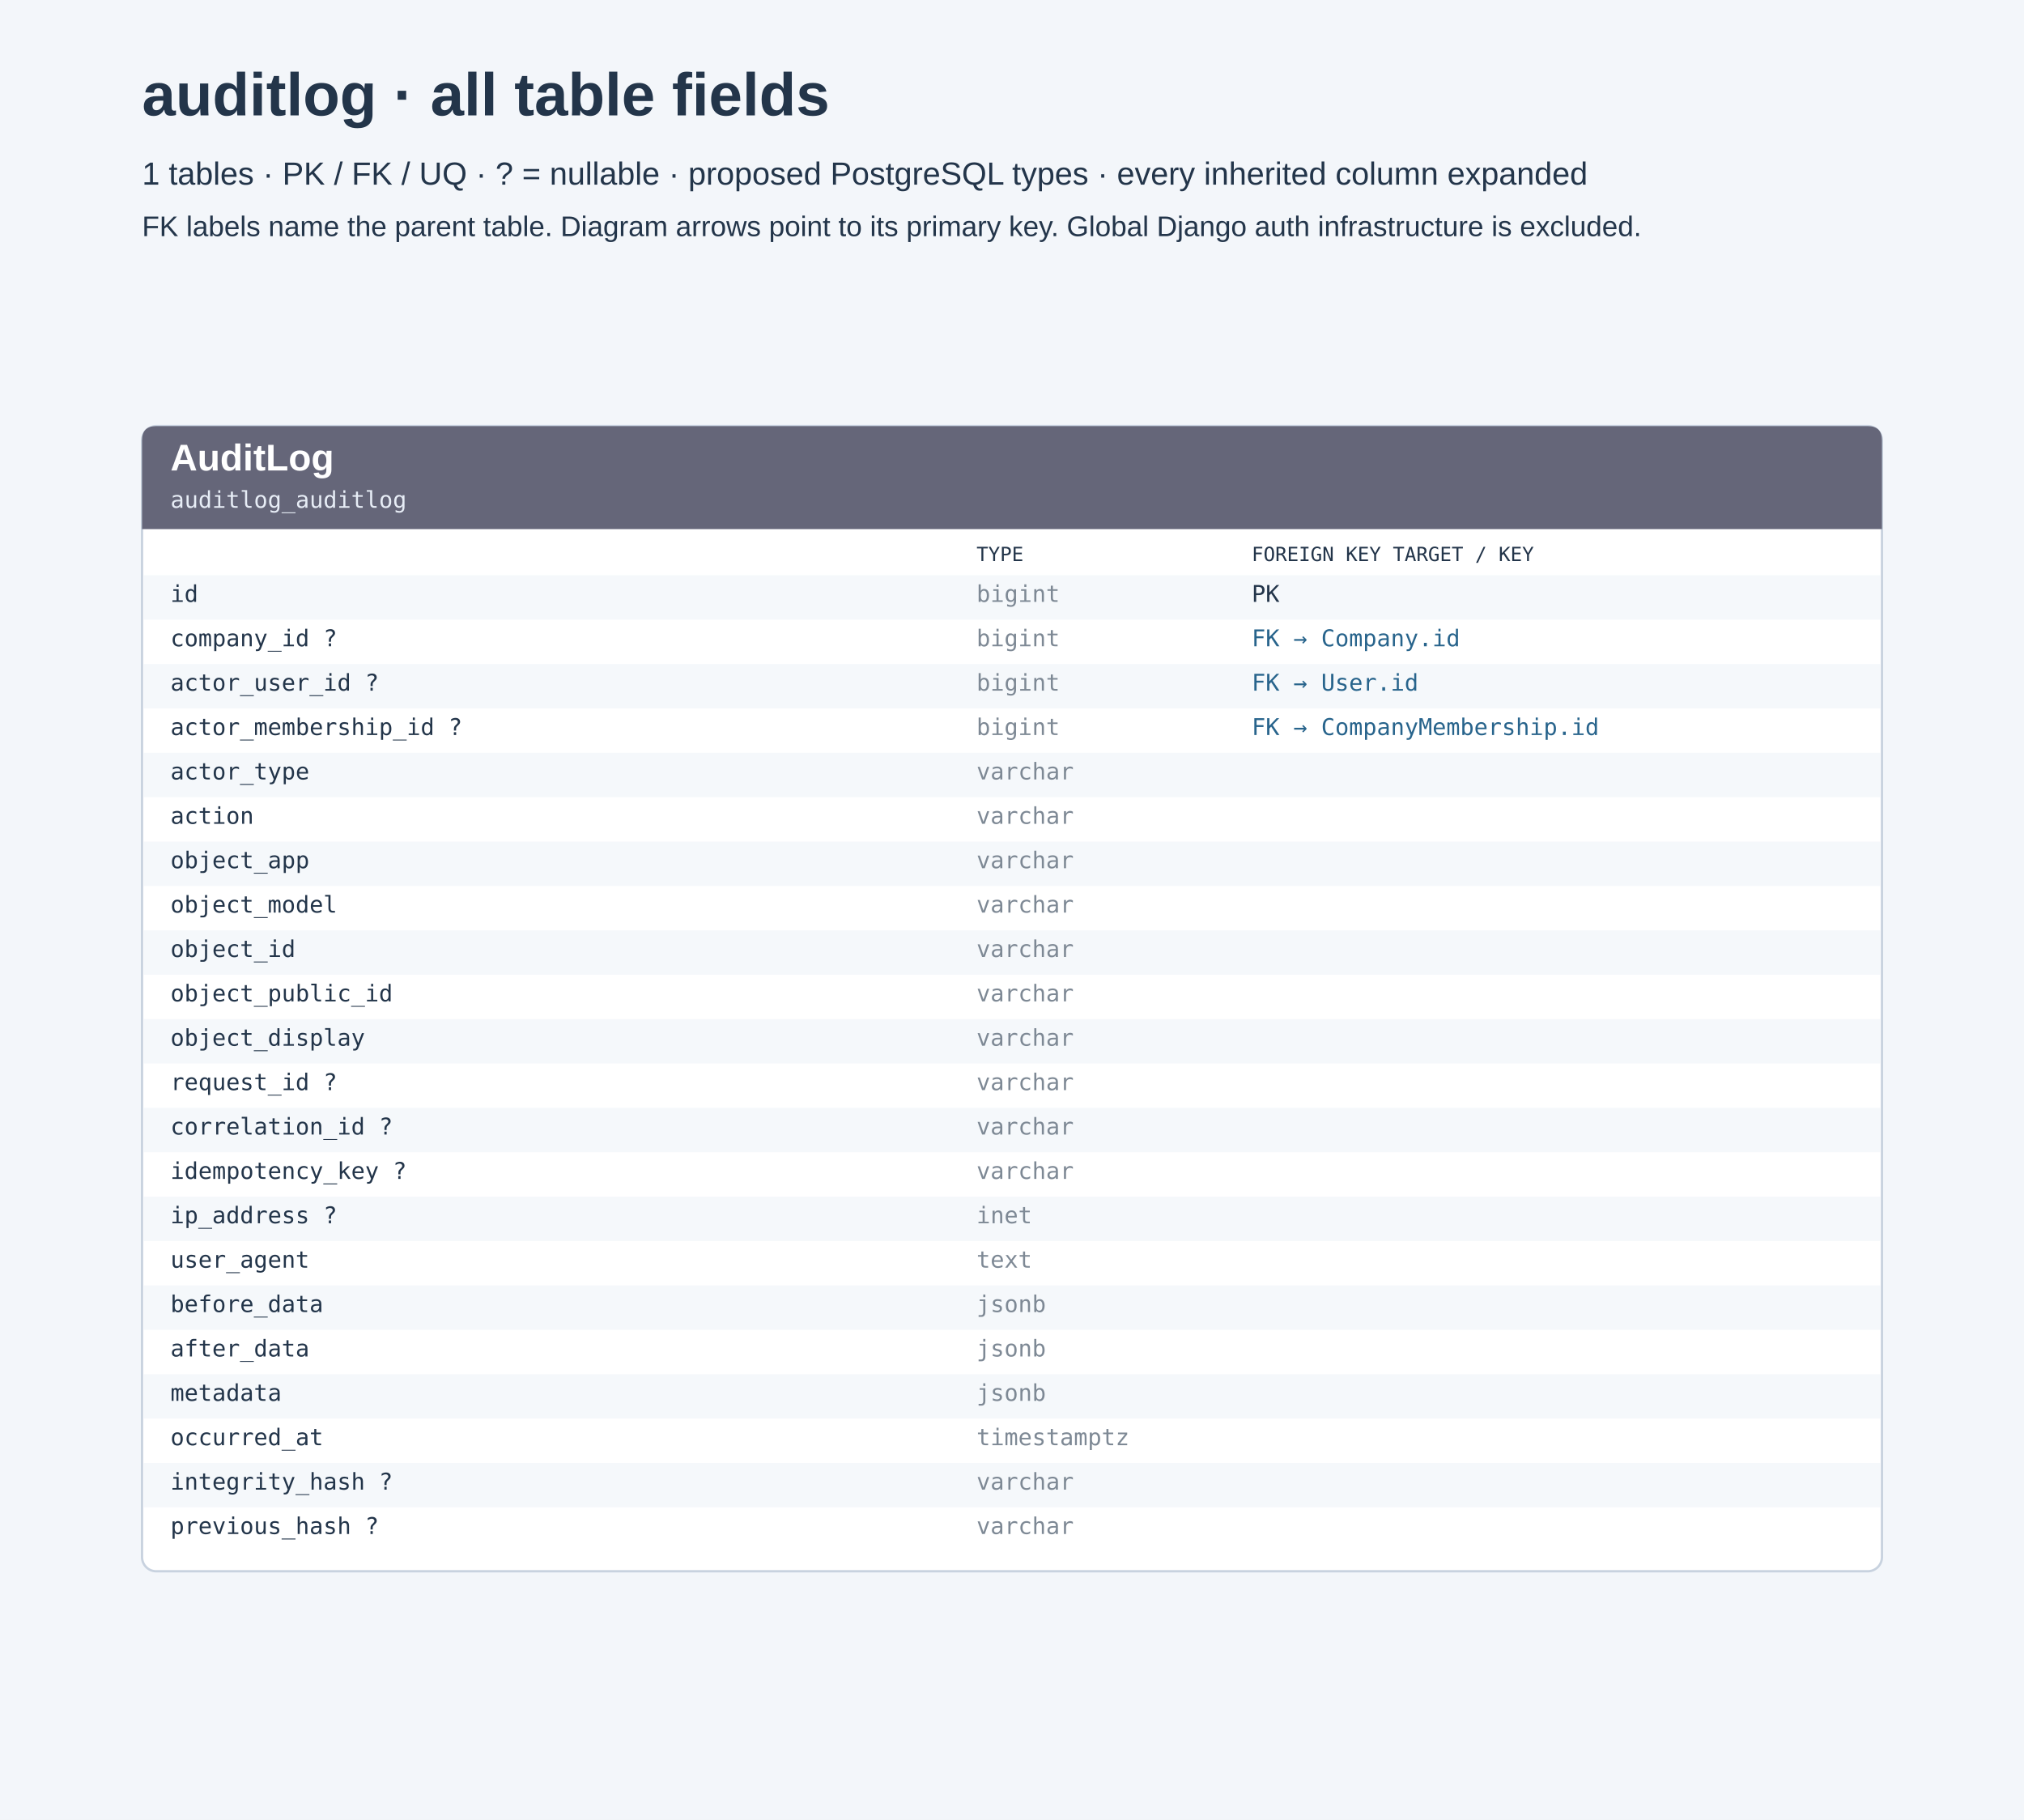
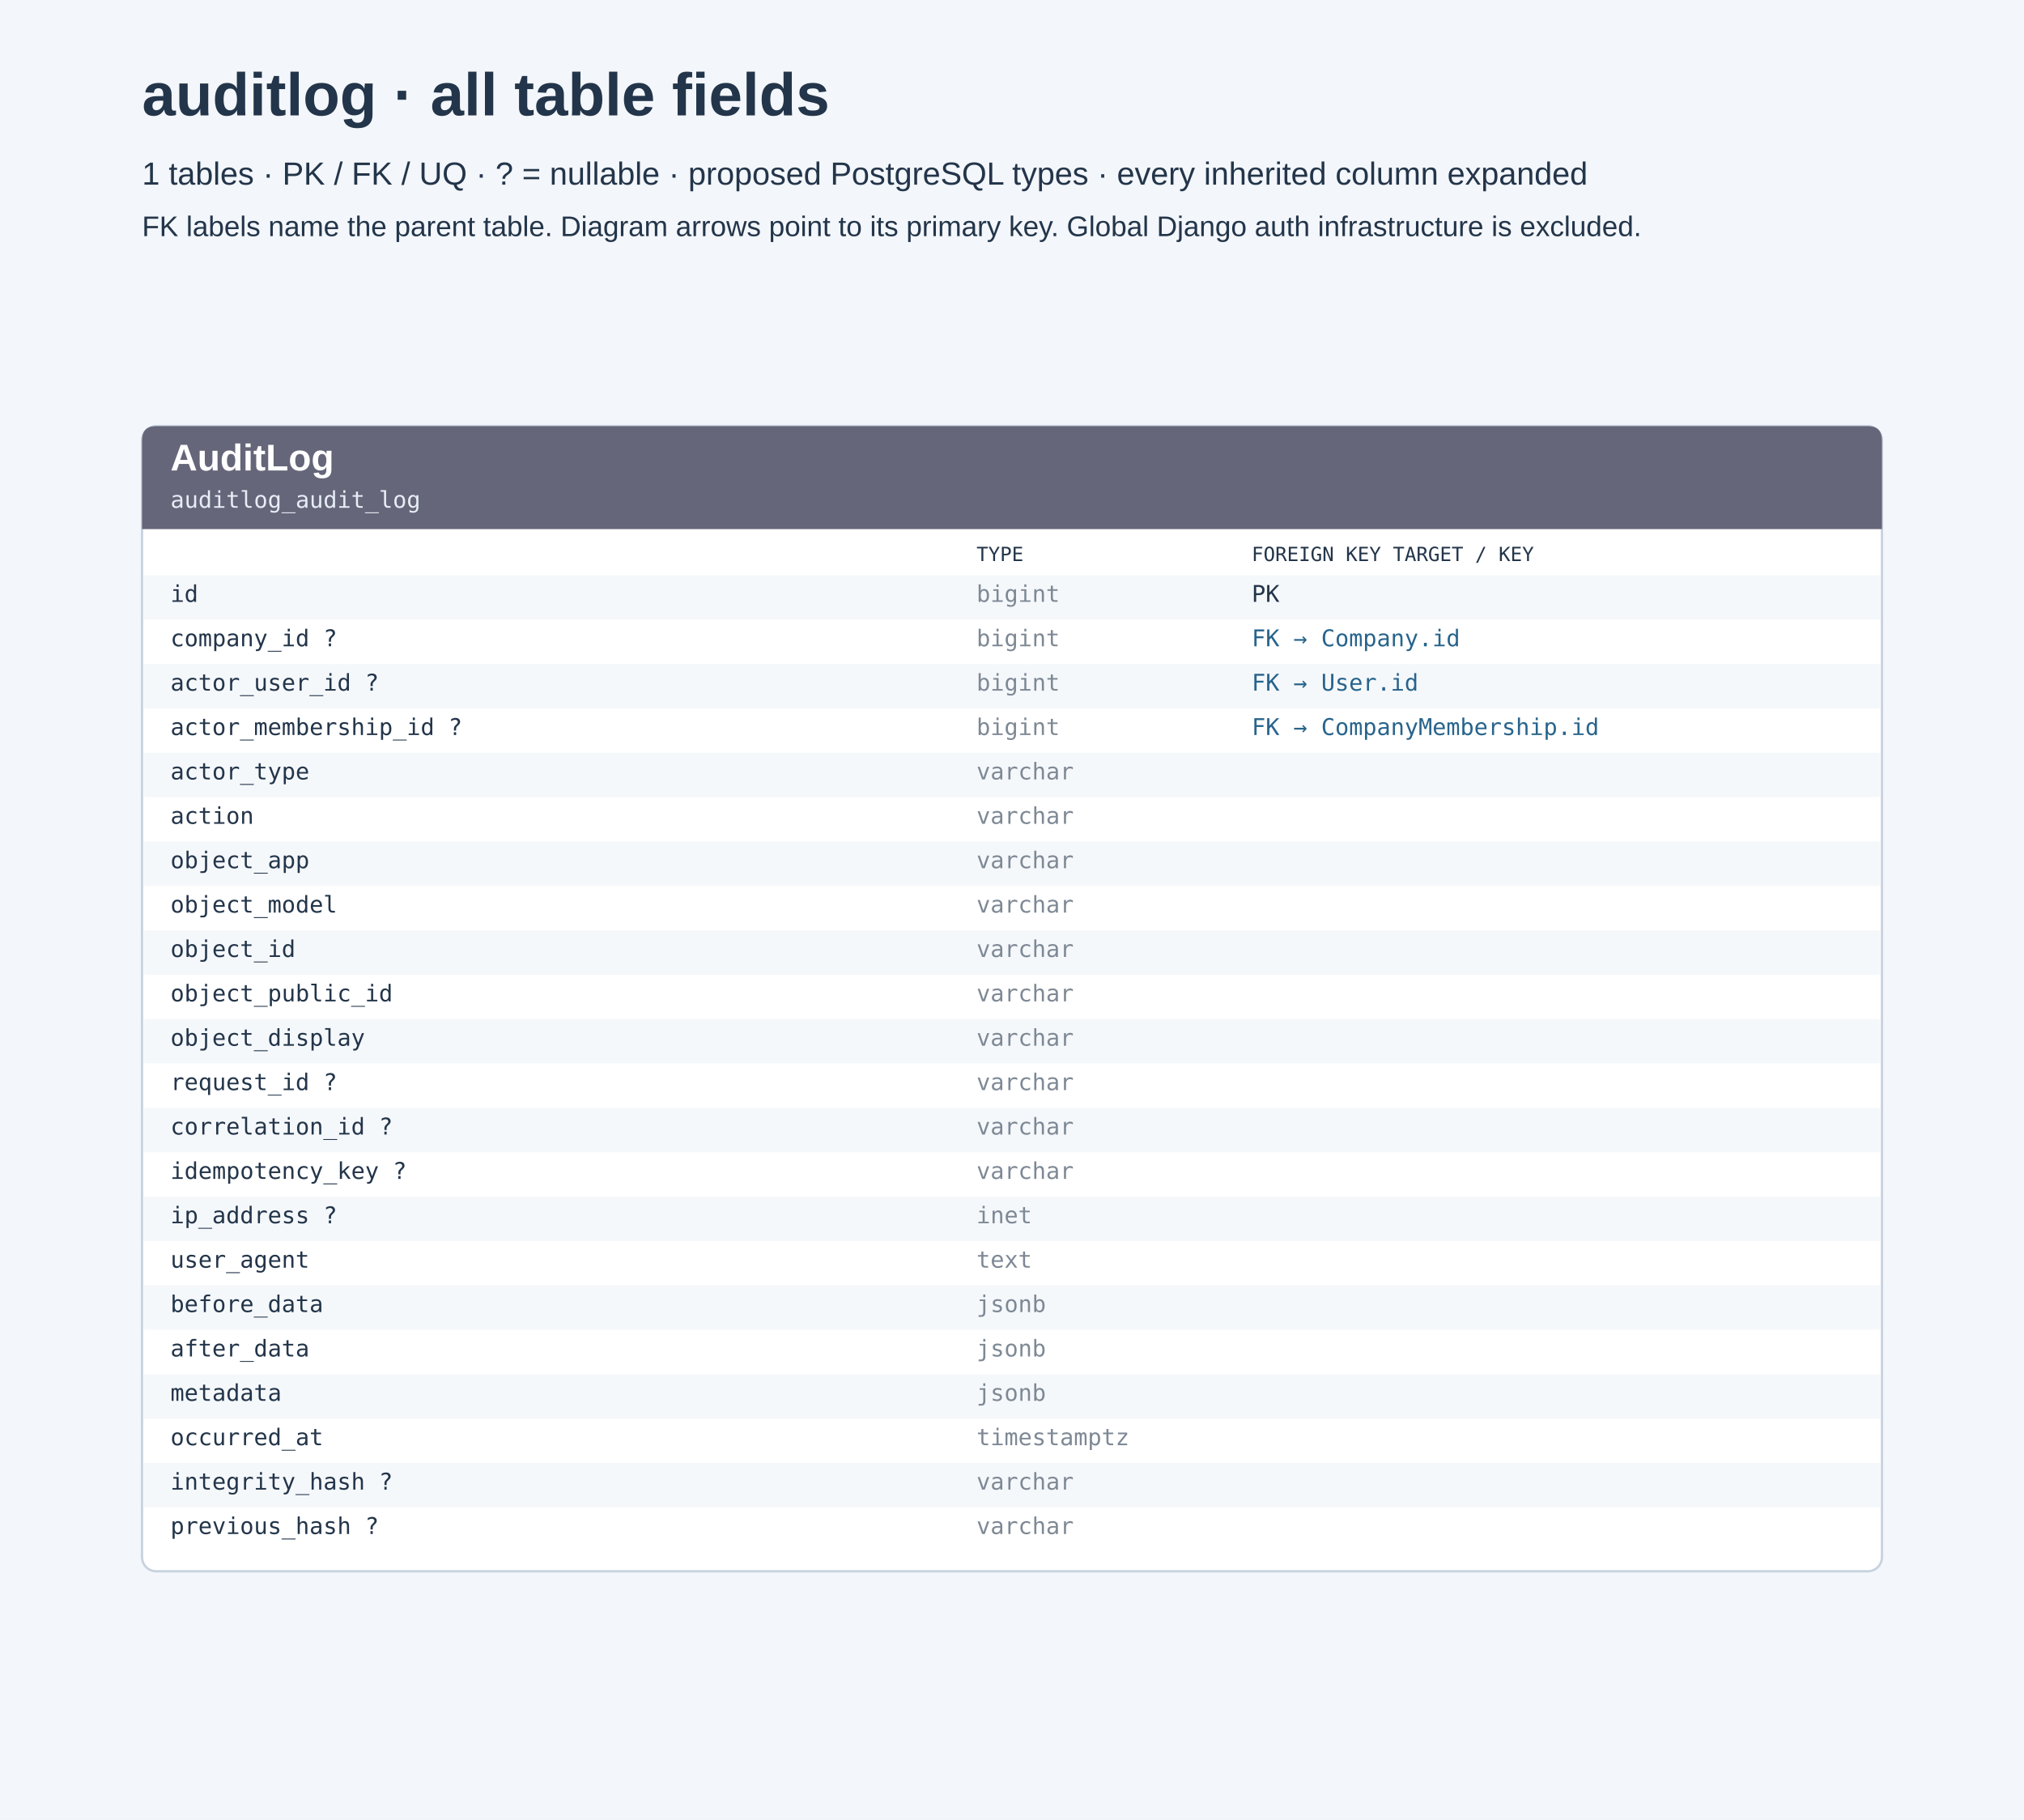
<svg xmlns="http://www.w3.org/2000/svg" width="1140" height="1025" viewBox="0 0 1140 1025" role="img" aria-labelledby="diagram-title">
  <defs>
    <marker id="arrow" viewBox="0 0 10 10" refX="9" refY="5" markerWidth="6" markerHeight="6" orient="auto-start-reverse">
      <path d="M0,0 L10,5 L0,10 z" fill="#7b8798" />
    </marker>
  </defs>
  <style>text{font-family:Consolas,monospace;fill:#23354a}.heading{font-family:Segoe UI,Arial,sans-serif}.edge{fill:none;stroke:#8b9aad;stroke-width:1.4;opacity:.18;marker-end:url(#arrow)}.edge.shared{opacity:.07}.edge.active{stroke:#db6c28;stroke-width:3;opacity:.9}.table .border{fill:white;stroke:#c8d2df;stroke-width:1.3}.table.selected .border{stroke:#dc712b;stroke-width:4}.table.dim{opacity:.22}.fieldtext{font-size:13px}.target{fill:#28648c}.nullable{fill:#7e8995}.table{cursor:pointer}</style>
  <rect width="100%" height="100%" fill="#f3f6fa" />
  <text x="80" y="65" class="heading" font-size="34" font-weight="700">auditlog · all table fields</text>
  <text x="80" y="104" class="heading" font-size="18">1 tables · PK / FK / UQ · ? = nullable · proposed PostgreSQL types · every inherited column expanded</text>
  <text x="80" y="133" class="heading" font-size="16">FK labels name the parent table. Diagram arrows point to its primary key. Global Django auth infrastructure is excluded.</text>
  <g id="relation-lines" />
  <g class="table" id="table-AuditLog" data-name="AuditLog" tabindex="0" aria-label="AuditLog table" transform="translate(80,240)">
    <rect class="border" rx="8" width="980" height="645" />
    <path d="M8 0 H972 Q980 0 980 8 V58 H0 V8 Q0 0 8 0" fill="#656679" />
    <text x="16" y="25" class="heading" style="fill:white" font-size="21" font-weight="600">AuditLog</text>
-     <text x="16" y="46" style="fill:#e7edf6" font-size="13">auditlog_auditlog</text>
+     <text x="16" y="46" style="fill:#e7edf6" font-size="13">auditlog_audit_log</text>
    <text x="470" y="76" font-size="11" fill="#7f8996">TYPE</text>
    <text x="625" y="76" font-size="11">FOREIGN KEY TARGET / KEY</text>
    <rect x="1" y="84" width="978" height="25" fill="#f5f8fb" />
    <g>
      <text class="fieldtext" x="16" y="99">id</text>
      <text class="fieldtext nullable" x="470" y="99">bigint</text>
      <text class="fieldtext" x="625" y="99">PK</text>
    </g>
    <g>
      <text class="fieldtext" x="16" y="124">company_id ?</text>
      <text class="fieldtext nullable" x="470" y="124">bigint</text>
      <a href="../ATTENDANCE_SCHEMA.html#table-Company">
        <text class="fieldtext target" x="625" y="124">FK → Company.id</text>
      </a>
    </g>
    <rect x="1" y="134" width="978" height="25" fill="#f5f8fb" />
    <g>
      <text class="fieldtext" x="16" y="149">actor_user_id ?</text>
      <text class="fieldtext nullable" x="470" y="149">bigint</text>
      <a href="../ATTENDANCE_SCHEMA.html#table-User">
        <text class="fieldtext target" x="625" y="149">FK → User.id</text>
      </a>
    </g>
    <g>
      <text class="fieldtext" x="16" y="174">actor_membership_id ?</text>
      <text class="fieldtext nullable" x="470" y="174">bigint</text>
      <a href="../ATTENDANCE_SCHEMA.html#table-CompanyMembership">
        <text class="fieldtext target" x="625" y="174">FK → CompanyMembership.id</text>
      </a>
    </g>
    <rect x="1" y="184" width="978" height="25" fill="#f5f8fb" />
    <g>
      <text class="fieldtext" x="16" y="199">actor_type</text>
      <text class="fieldtext nullable" x="470" y="199">varchar</text>
      <text class="fieldtext" x="625" y="199" />
    </g>
    <g>
      <text class="fieldtext" x="16" y="224">action</text>
      <text class="fieldtext nullable" x="470" y="224">varchar</text>
      <text class="fieldtext" x="625" y="224" />
    </g>
    <rect x="1" y="234" width="978" height="25" fill="#f5f8fb" />
    <g>
      <text class="fieldtext" x="16" y="249">object_app</text>
      <text class="fieldtext nullable" x="470" y="249">varchar</text>
      <text class="fieldtext" x="625" y="249" />
    </g>
    <g>
      <text class="fieldtext" x="16" y="274">object_model</text>
      <text class="fieldtext nullable" x="470" y="274">varchar</text>
      <text class="fieldtext" x="625" y="274" />
    </g>
    <rect x="1" y="284" width="978" height="25" fill="#f5f8fb" />
    <g>
      <text class="fieldtext" x="16" y="299">object_id</text>
      <text class="fieldtext nullable" x="470" y="299">varchar</text>
      <text class="fieldtext" x="625" y="299" />
    </g>
    <g>
      <text class="fieldtext" x="16" y="324">object_public_id</text>
      <text class="fieldtext nullable" x="470" y="324">varchar</text>
      <text class="fieldtext" x="625" y="324" />
    </g>
    <rect x="1" y="334" width="978" height="25" fill="#f5f8fb" />
    <g>
      <text class="fieldtext" x="16" y="349">object_display</text>
      <text class="fieldtext nullable" x="470" y="349">varchar</text>
      <text class="fieldtext" x="625" y="349" />
    </g>
    <g>
      <text class="fieldtext" x="16" y="374">request_id ?</text>
      <text class="fieldtext nullable" x="470" y="374">varchar</text>
      <text class="fieldtext" x="625" y="374" />
    </g>
    <rect x="1" y="384" width="978" height="25" fill="#f5f8fb" />
    <g>
      <text class="fieldtext" x="16" y="399">correlation_id ?</text>
      <text class="fieldtext nullable" x="470" y="399">varchar</text>
      <text class="fieldtext" x="625" y="399" />
    </g>
    <g>
      <text class="fieldtext" x="16" y="424">idempotency_key ?</text>
      <text class="fieldtext nullable" x="470" y="424">varchar</text>
      <text class="fieldtext" x="625" y="424" />
    </g>
    <rect x="1" y="434" width="978" height="25" fill="#f5f8fb" />
    <g>
      <text class="fieldtext" x="16" y="449">ip_address ?</text>
      <text class="fieldtext nullable" x="470" y="449">inet</text>
      <text class="fieldtext" x="625" y="449" />
    </g>
    <g>
      <text class="fieldtext" x="16" y="474">user_agent</text>
      <text class="fieldtext nullable" x="470" y="474">text</text>
      <text class="fieldtext" x="625" y="474" />
    </g>
    <rect x="1" y="484" width="978" height="25" fill="#f5f8fb" />
    <g>
      <text class="fieldtext" x="16" y="499">before_data</text>
      <text class="fieldtext nullable" x="470" y="499">jsonb</text>
      <text class="fieldtext" x="625" y="499" />
    </g>
    <g>
      <text class="fieldtext" x="16" y="524">after_data</text>
      <text class="fieldtext nullable" x="470" y="524">jsonb</text>
      <text class="fieldtext" x="625" y="524" />
    </g>
    <rect x="1" y="534" width="978" height="25" fill="#f5f8fb" />
    <g>
      <text class="fieldtext" x="16" y="549">metadata</text>
      <text class="fieldtext nullable" x="470" y="549">jsonb</text>
      <text class="fieldtext" x="625" y="549" />
    </g>
    <g>
      <text class="fieldtext" x="16" y="574">occurred_at</text>
      <text class="fieldtext nullable" x="470" y="574">timestamptz</text>
      <text class="fieldtext" x="625" y="574" />
    </g>
    <rect x="1" y="584" width="978" height="25" fill="#f5f8fb" />
    <g>
      <text class="fieldtext" x="16" y="599">integrity_hash ?</text>
      <text class="fieldtext nullable" x="470" y="599">varchar</text>
      <text class="fieldtext" x="625" y="599" />
    </g>
    <g>
      <text class="fieldtext" x="16" y="624">previous_hash ?</text>
      <text class="fieldtext nullable" x="470" y="624">varchar</text>
      <text class="fieldtext" x="625" y="624" />
    </g>
  </g>
</svg>
